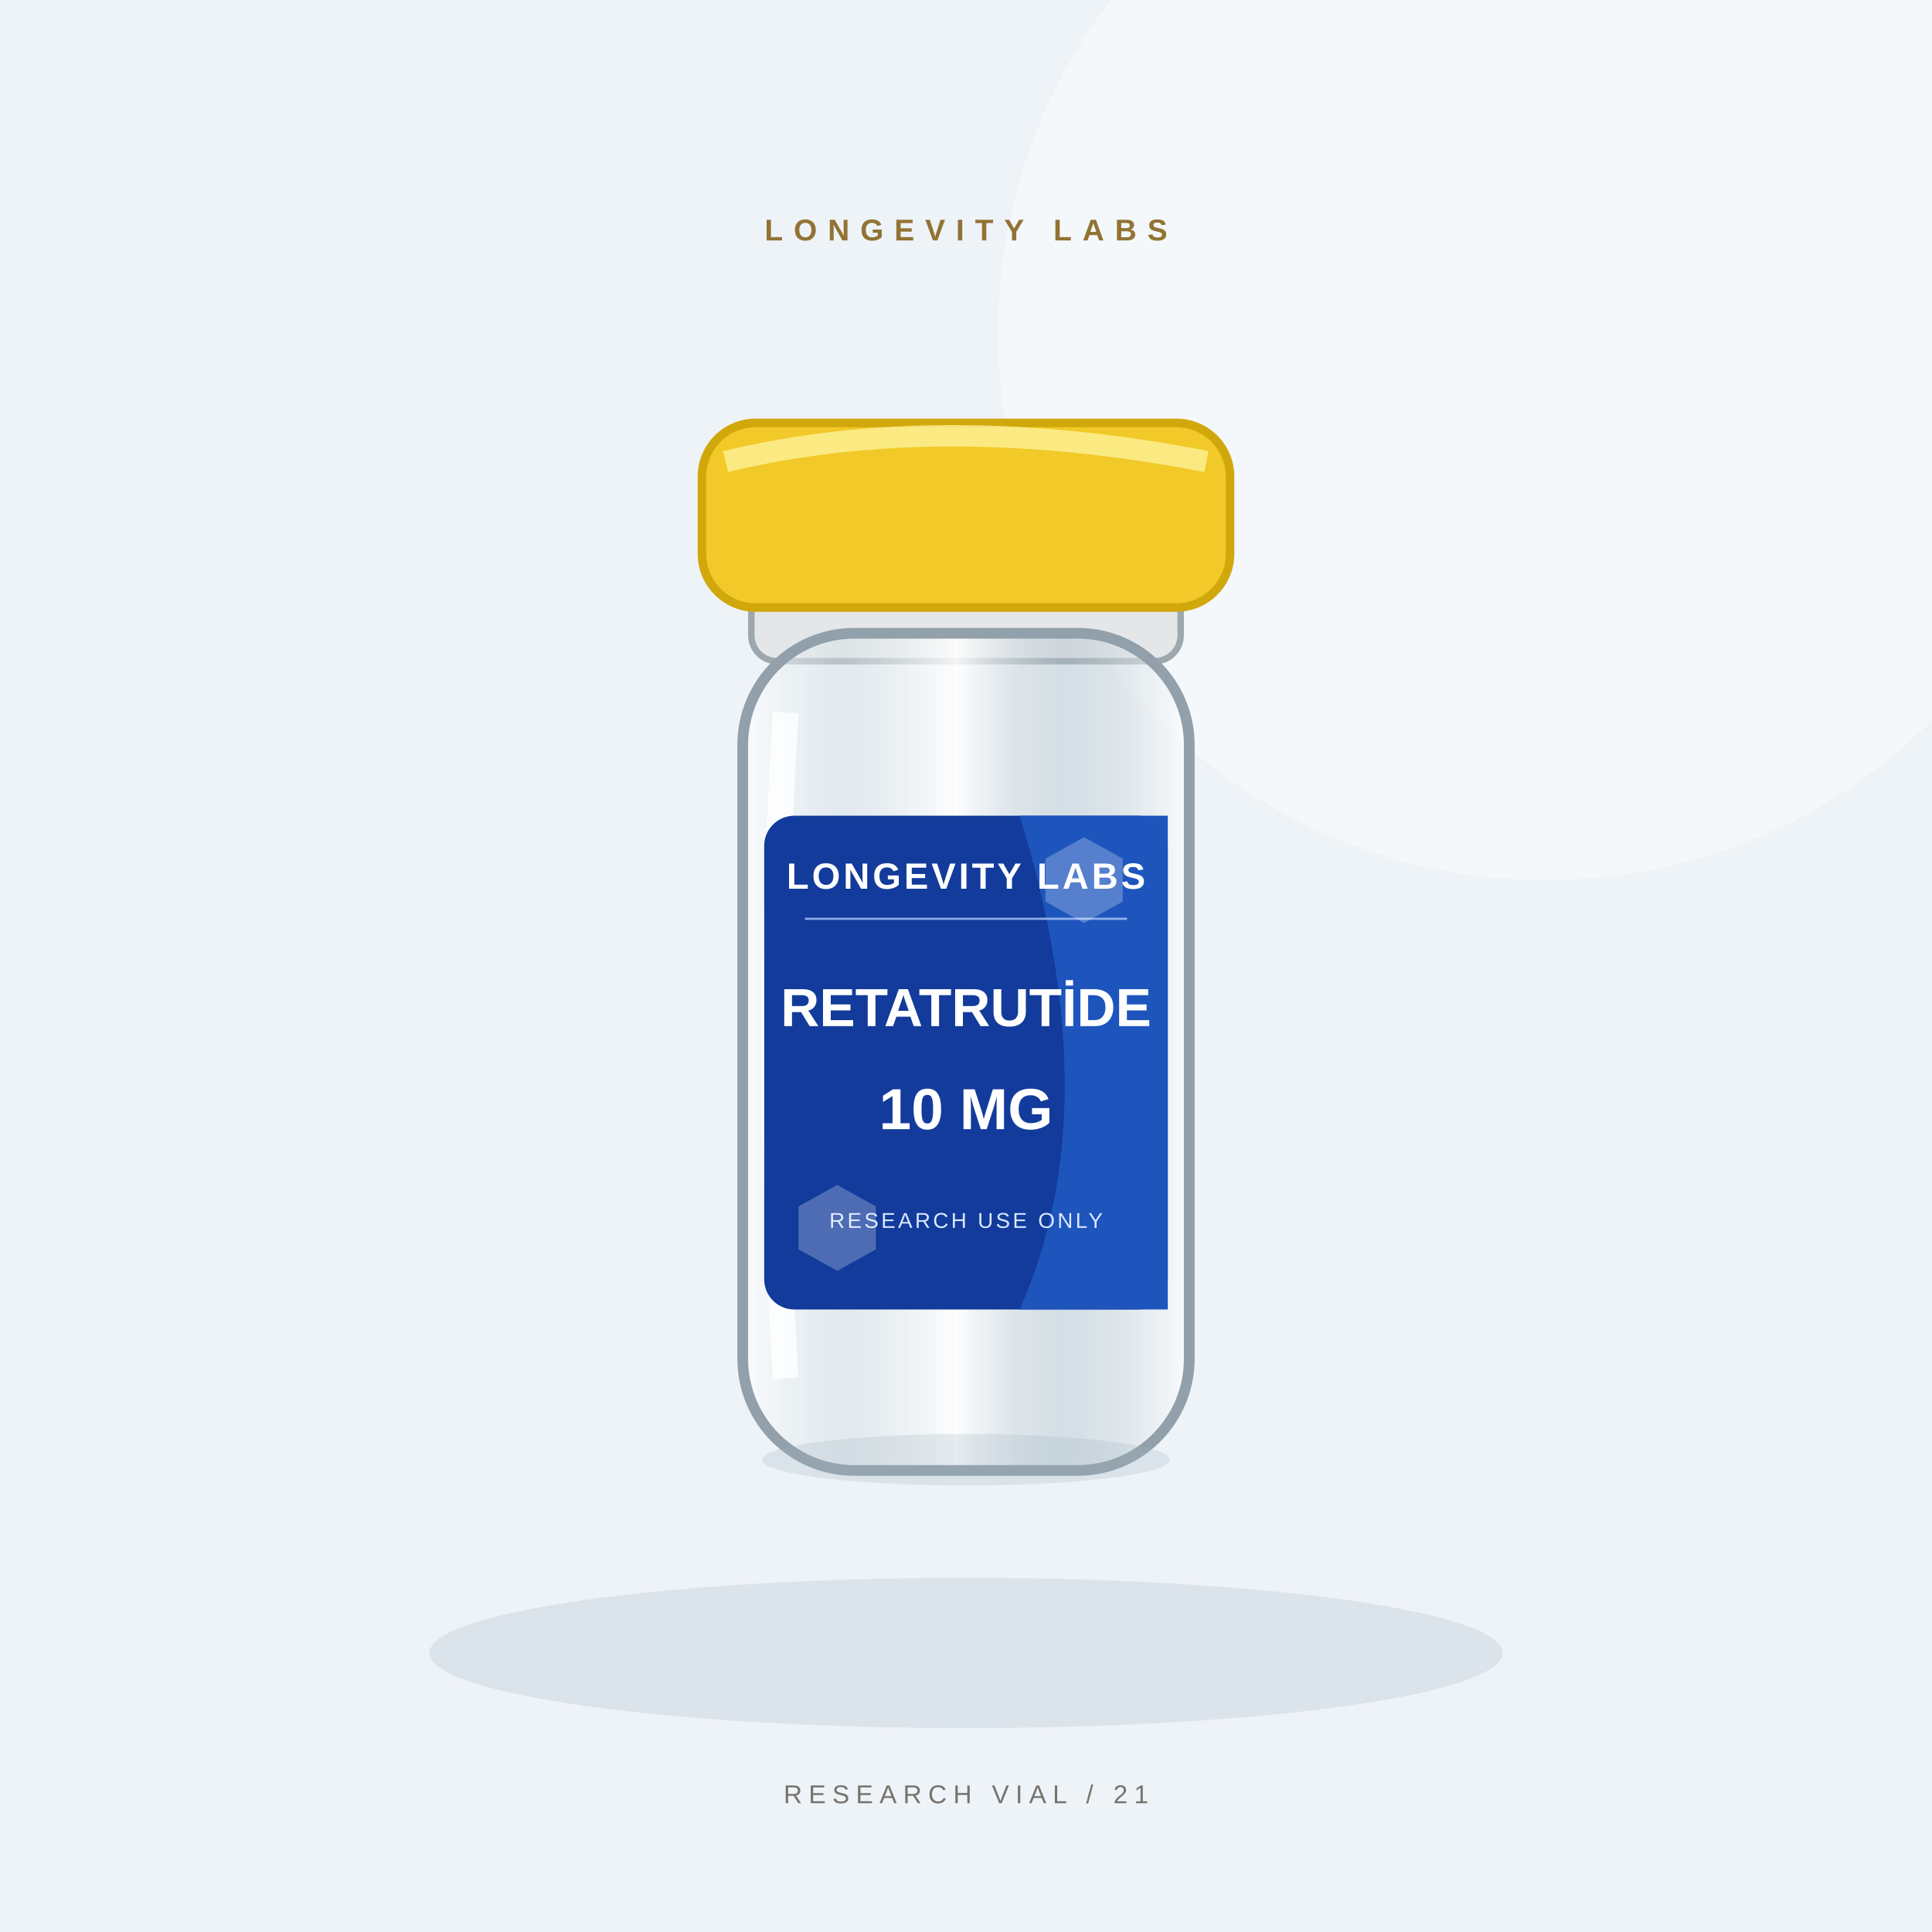
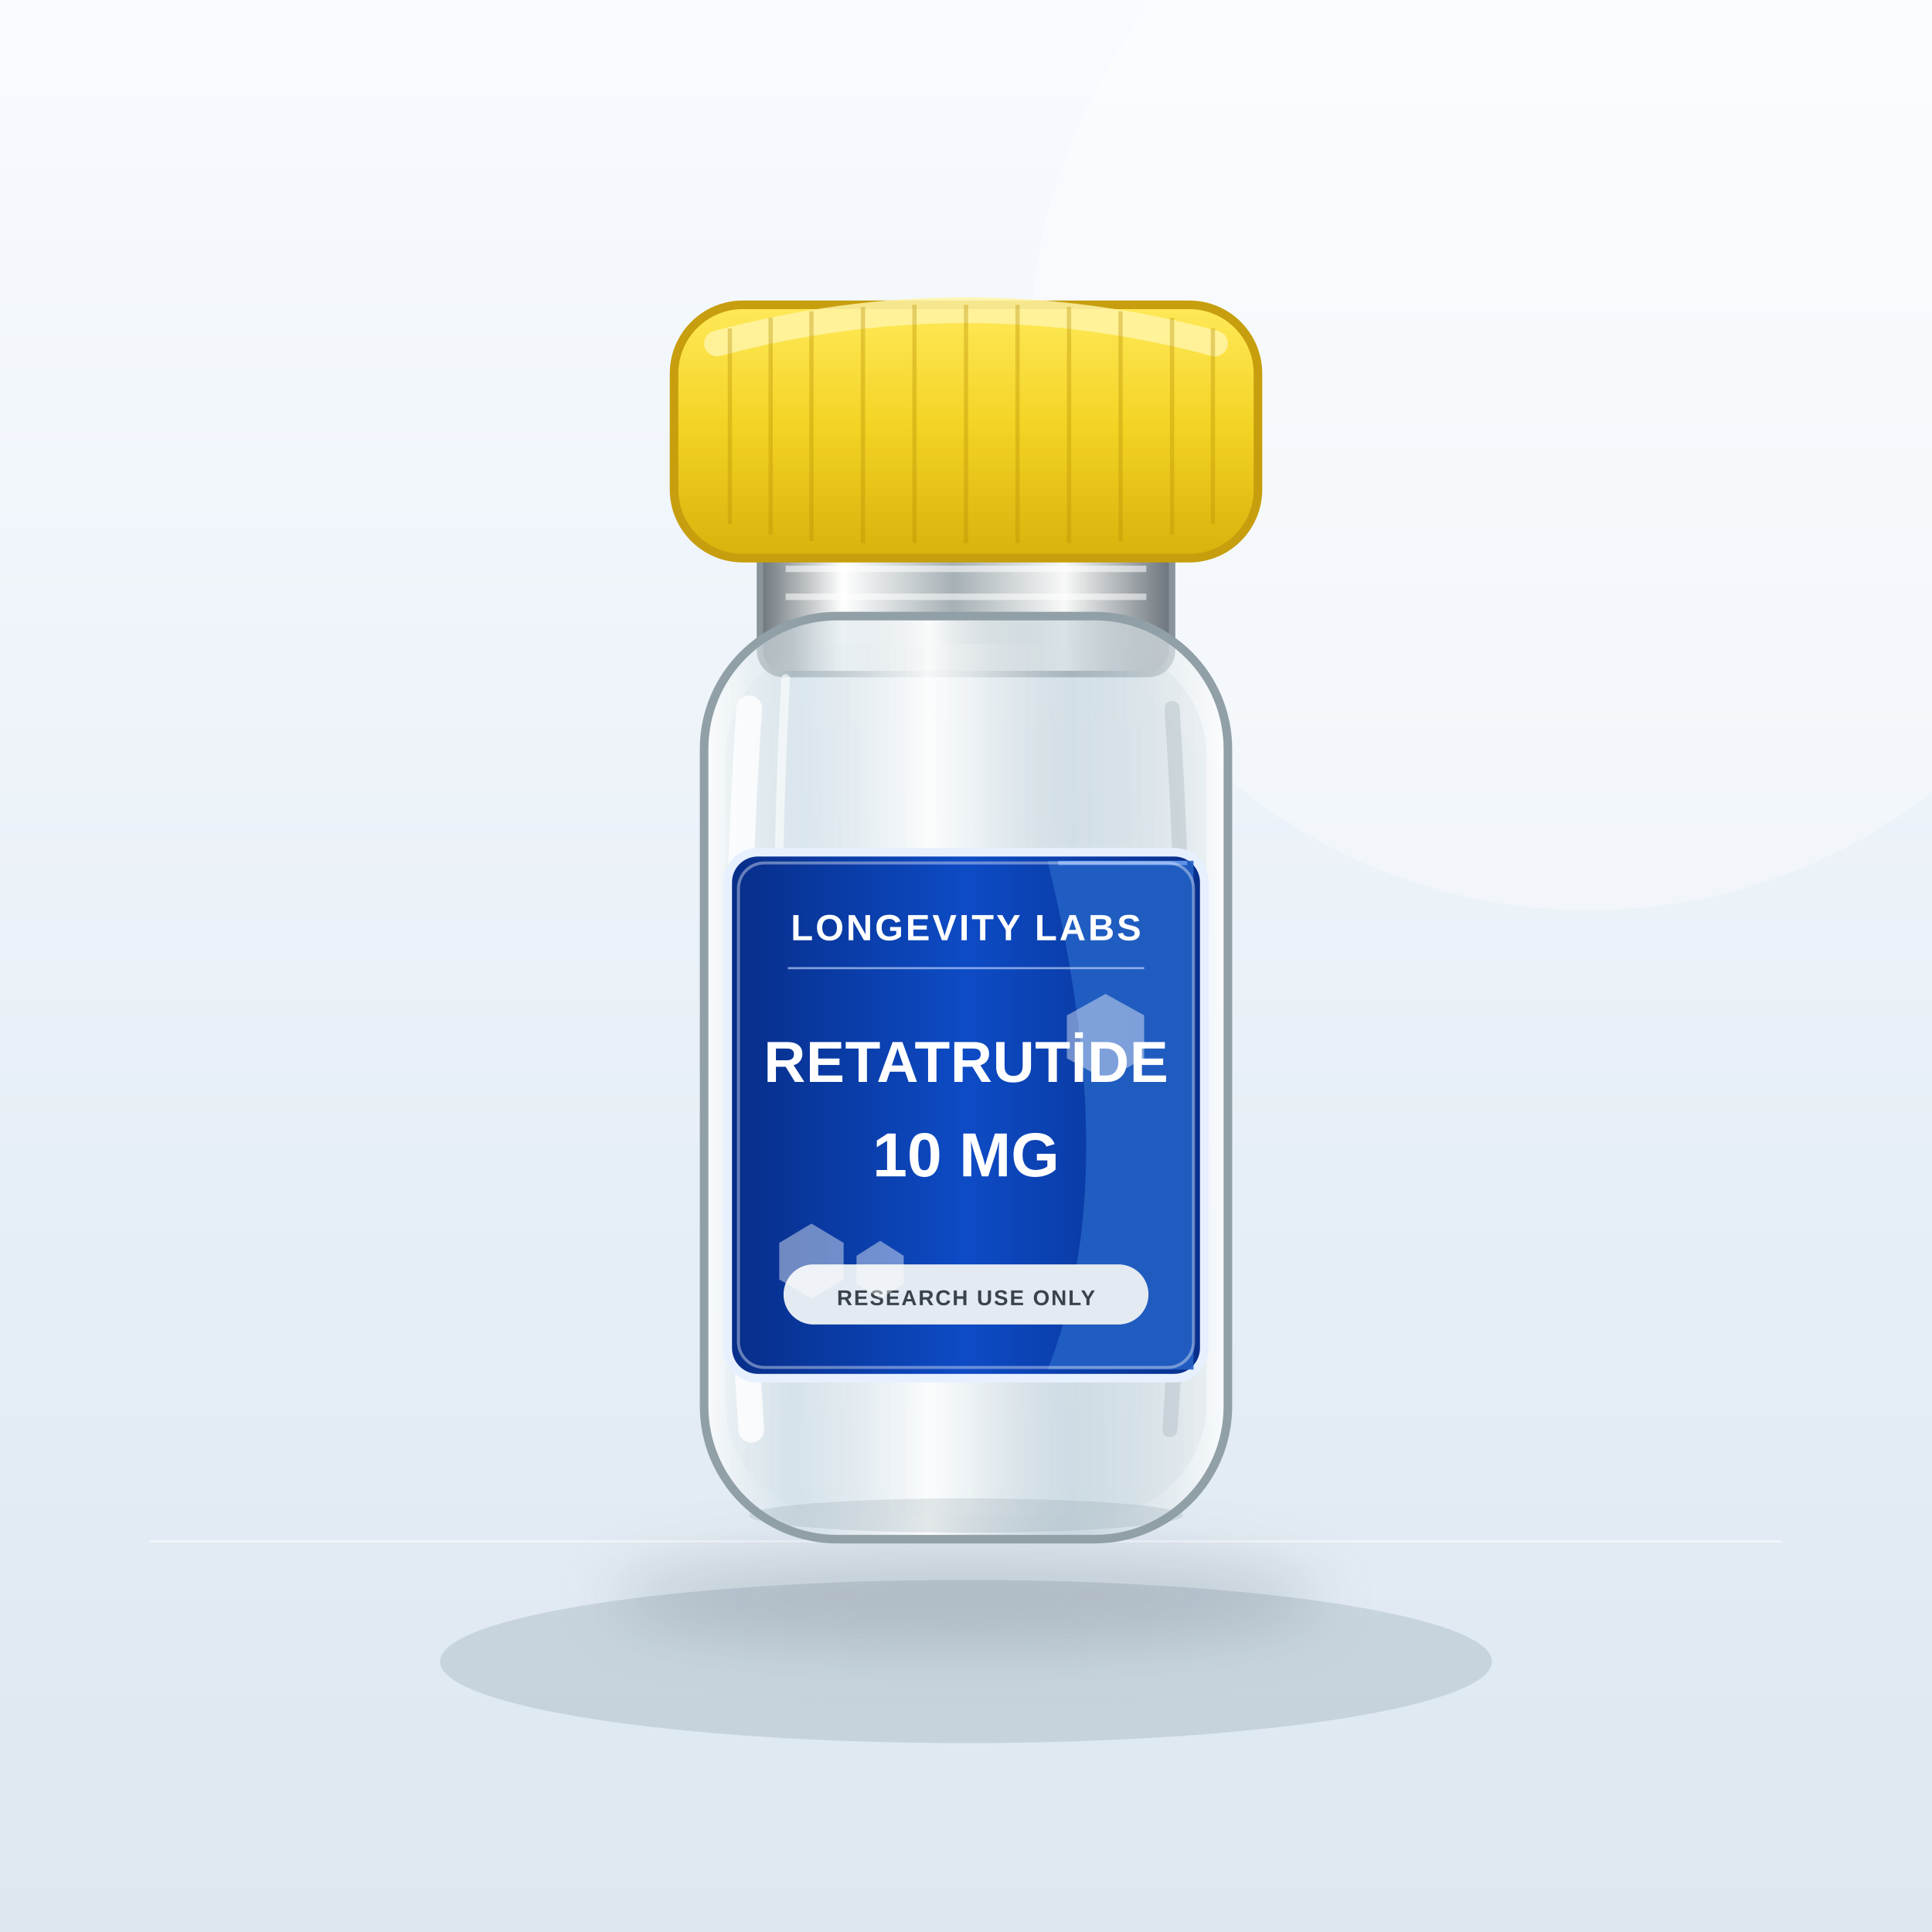
<svg xmlns="http://www.w3.org/2000/svg" width="900" height="900" viewBox="0 0 900 900" role="img" aria-labelledby="title desc">
  <defs>
+     <linearGradient id="vialBg" x2="0" y2="1">
+       <stop stop-color="#f8fbff" />
+       <stop offset="1" stop-color="#dce7f0" />
+     </linearGradient>
+     <linearGradient id="silver" x2="1">
+       <stop stop-color="#6c757b" />
+       <stop offset=".2" stop-color="#fff" />
+       <stop offset=".47" stop-color="#a6b0b5" />
+       <stop offset=".74" stop-color="#f8f9f8" />
+       <stop offset="1" stop-color="#69737a" />
+     </linearGradient>
+     <linearGradient id="yellowCap" x2="0" y2="1">
+       <stop stop-color="#ffe958" />
+       <stop offset=".48" stop-color="#f3d324" />
+       <stop offset="1" stop-color="#d7b20c" />
+     </linearGradient>
+     <linearGradient id="vialGlass" x2="1">
+       <stop stop-color="#fff" stop-opacity=".78" />
+       <stop offset=".17" stop-color="#cedde4" stop-opacity=".5" />
+       <stop offset=".43" stop-color="#fff" stop-opacity=".92" />
+       <stop offset=".7" stop-color="#b8cbd4" stop-opacity=".48" />
+       <stop offset="1" stop-color="#fff" stop-opacity=".8" />
+     </linearGradient>
+     <linearGradient id="innerGlass" x2="1">
+       <stop stop-color="#a8c1ca" stop-opacity=".2" />
+       <stop offset=".5" stop-color="#fff" stop-opacity=".5" />
+       <stop offset="1" stop-color="#91a9b2" stop-opacity=".28" />
+     </linearGradient>
+     <linearGradient id="labelBlue" x2="1">
+       <stop stop-color="#072d88" />
+       <stop offset=".5" stop-color="#0d4bc5" />
+       <stop offset="1" stop-color="#082e8a" />
+     </linearGradient>
    <linearGradient id="clearGlass" x2="1">
      <stop stop-color="#fff" stop-opacity=".72" />
      <stop offset=".22" stop-color="#d5e0e4" stop-opacity=".48" />
      <stop offset=".48" stop-color="#fff" stop-opacity=".86" />
      <stop offset=".72" stop-color="#aec0c9" stop-opacity=".4" />
      <stop offset="1" stop-color="#fff" stop-opacity=".72" />
    </linearGradient>
    <linearGradient id="goldMetal" x2="1">
      <stop stop-color="#8a713d" />
      <stop offset=".25" stop-color="#f2d879" />
      <stop offset=".53" stop-color="#b18d2e" />
      <stop offset=".8" stop-color="#f5da77" />
      <stop offset="1" stop-color="#96782b" />
    </linearGradient>
    <linearGradient id="darkGlass" x2="1">
      <stop stop-color="#080b0c" />
      <stop offset=".26" stop-color="#25292a" />
      <stop offset=".5" stop-color="#090b0b" />
      <stop offset=".76" stop-color="#242727" />
      <stop offset="1" stop-color="#080a0a" />
    </linearGradient>
+     <filter id="softShadow" x="-50%" y="-100%" width="200%" height="300%">
+       <feGaussianBlur stdDeviation="14" />
+     </filter>
  </defs>
-   <rect width="900" height="900" fill="#eef3f8" />
-   <ellipse cx="450" cy="770" rx="250" ry="35" fill="#a8b9ca" opacity=".28" />
-   <circle cx="720" cy="155" r="255" fill="#fff" opacity=".38" />
+   <rect width="900" height="900" fill="url(#vialBg)" />
+   <ellipse cx="450" cy="774" rx="245" ry="38" fill="#6d8290" opacity=".22" />
+   <circle cx="740" cy="164" r="260" fill="#fff" opacity=".34" />
+   <path d="M70 718h760" stroke="#fff" stroke-opacity=".58" />
  <g>
    <g>
-       <rect x="350" y="246" width="200" height="62" rx="12" fill="#e4e6e8" stroke="#9ca7ae" stroke-width="3" />
-       <rect x="327" y="197" width="246" height="86" rx="25" fill="#f1c928" stroke="#d1a80b" stroke-width="4" />
-       <path d="M338 215q100-24 224 0" fill="none" stroke="#fff6a4" stroke-width="10" opacity=".72" />
-       <rect x="346" y="295" width="208" height="390" rx="52" fill="url(#clearGlass)" stroke="#91a0aa" stroke-width="5" />
-       <path d="M366 332q-10 160 0 310" fill="none" stroke="#fff" stroke-width="12" opacity=".8" />
-       <ellipse cx="450" cy="680" rx="95" ry="12" fill="#9eb4c0" opacity=".25" />
-       <rect x="356" y="380" width="188" height="230" rx="14" fill="#123b9b" />
-       <path d="M475 380h69v230h-69q42-94 0-230" fill="#1e55bd" />
-       <text x="450" y="414" text-anchor="middle" fill="#fff" font-family="Arial,sans-serif" font-size="17" font-weight="700" letter-spacing="1.4">LONGEVITY LABS</text>
-       <path d="M375 428h150" stroke="#b7d2ff" opacity=".75" />
-       <text x="450" y="478" text-anchor="middle" fill="#fff" font-family="Arial,sans-serif" font-size="25" font-weight="800">RETATRUTİDE</text>
-       <text x="450" y="526" text-anchor="middle" fill="#fff" font-family="Arial,sans-serif" font-size="27" font-weight="800">10 MG</text>
-       <text x="450" y="572" text-anchor="middle" fill="#dbe8ff" font-family="Arial,sans-serif" font-size="10" letter-spacing="1.2">RESEARCH USE ONLY</text>
-       <g fill="#fff" opacity=".25">
-         <path d="m505 390 18 10v20l-18 10-18-10v-20z" />
-         <path d="m390 552 18 10v20l-18 10-18-10v-20z" />
+       <ellipse cx="450" cy="744" rx="166" ry="22" fill="#52616a" opacity=".22" filter="url(#softShadow)" />
+       <rect x="354" y="239" width="192" height="75" rx="11" fill="url(#silver)" stroke="#88949a" stroke-width="3" />
+       <path d="M366 252h168M366 265h168M366 278h168" stroke="#fff" stroke-opacity=".55" stroke-width="3" />
+       <rect x="314" y="142" width="272" height="118" rx="32" fill="url(#yellowCap)" stroke="#c79e0d" stroke-width="4" />
+       <path d="M334 160Q450 129 566 160" fill="none" stroke="#fff4a6" stroke-width="12" stroke-linecap="round" opacity=".84" />
+       <g stroke="#b88f08" stroke-opacity=".37" stroke-width="2">
+         <path d="M340 153v91M359 148v101M378 145v107M402 143v110M426 142v111M450 142v111M474 142v111M498 143v110M522 145v107M546 148v101M565 153v91" />
      </g>
+       <rect x="328" y="287" width="244" height="430" rx="62" fill="url(#vialGlass)" stroke="#91a0a7" stroke-width="4" />
+       <rect x="338" y="300" width="224" height="406" rx="52" fill="url(#innerGlass)" opacity=".34" />
+       <path d="M349 330Q338 493 350 666" fill="none" stroke="#fff" stroke-width="12" stroke-linecap="round" opacity=".78" />
+       <path d="M366 316Q359 445 366 558" fill="none" stroke="#fff" stroke-width="4" stroke-linecap="round" opacity=".6" />
+       <path d="M546 330Q557 493 545 666" fill="none" stroke="#90a1a9" stroke-width="7" stroke-linecap="round" opacity=".28" />
+       <ellipse cx="450" cy="706" rx="101" ry="8" fill="#879aa4" opacity=".22" />
+       <rect x="339" y="397" width="222" height="245" rx="14" fill="url(#labelBlue)" stroke="#e7f0ff" stroke-width="4" />
+       <path d="M488 401h68v237h-68q36-90 0-237" fill="#2260c4" opacity=".9" />
+       <path d="M493 402h60" stroke="#71a2f3" stroke-width="2" opacity=".76" />
+       <text x="450" y="438" text-anchor="middle" fill="#fff" font-family="Arial,sans-serif" font-size="17" font-weight="800" letter-spacing="1.1">LONGEVITY LABS</text>
+       <path d="M367 451h166" stroke="#c8dcff" stroke-opacity=".62" />
+       <text x="450" y="504" text-anchor="middle" fill="#fff" font-family="Arial,sans-serif" font-size="27" font-weight="800" letter-spacing=".2">RETATRUTİDE</text>
+       <text x="450" y="548" text-anchor="middle" fill="#fff" font-family="Arial,sans-serif" font-size="29" font-weight="800">10 MG</text>
+       <rect x="365" y="589" width="170" height="28" rx="14" fill="#e4eaf1" />
+       <text x="450" y="608" text-anchor="middle" fill="#39434b" font-family="Arial,sans-serif" font-size="10" font-weight="700" letter-spacing=".7">RESEARCH USE ONLY</text>
+       <g fill="#fff" opacity=".42">
+         <path d="m515 463 18 10v20l-18 10-18-10v-20z" />
+         <path d="m378 570 15 9v17l-15 9-15-9v-17z" />
+         <path d="m410 578 11 7v13l-11 7-11-7v-13z" />
+       </g>
+       <rect x="344" y="402" width="212" height="235" rx="12" fill="none" stroke="#f5f8ff" stroke-opacity=".4" stroke-width="1.4" />
    </g>
  </g>
-   <text x="450" y="112" text-anchor="middle" fill="#927333" font-family="Arial,sans-serif" font-size="14" font-weight="700" letter-spacing="5">LONGEVITY LABS</text>
-   <text x="450" y="840" text-anchor="middle" fill="#76736c" font-family="Arial,sans-serif" font-size="12" letter-spacing="3">RESEARCH VIAL / 21</text>
</svg>
